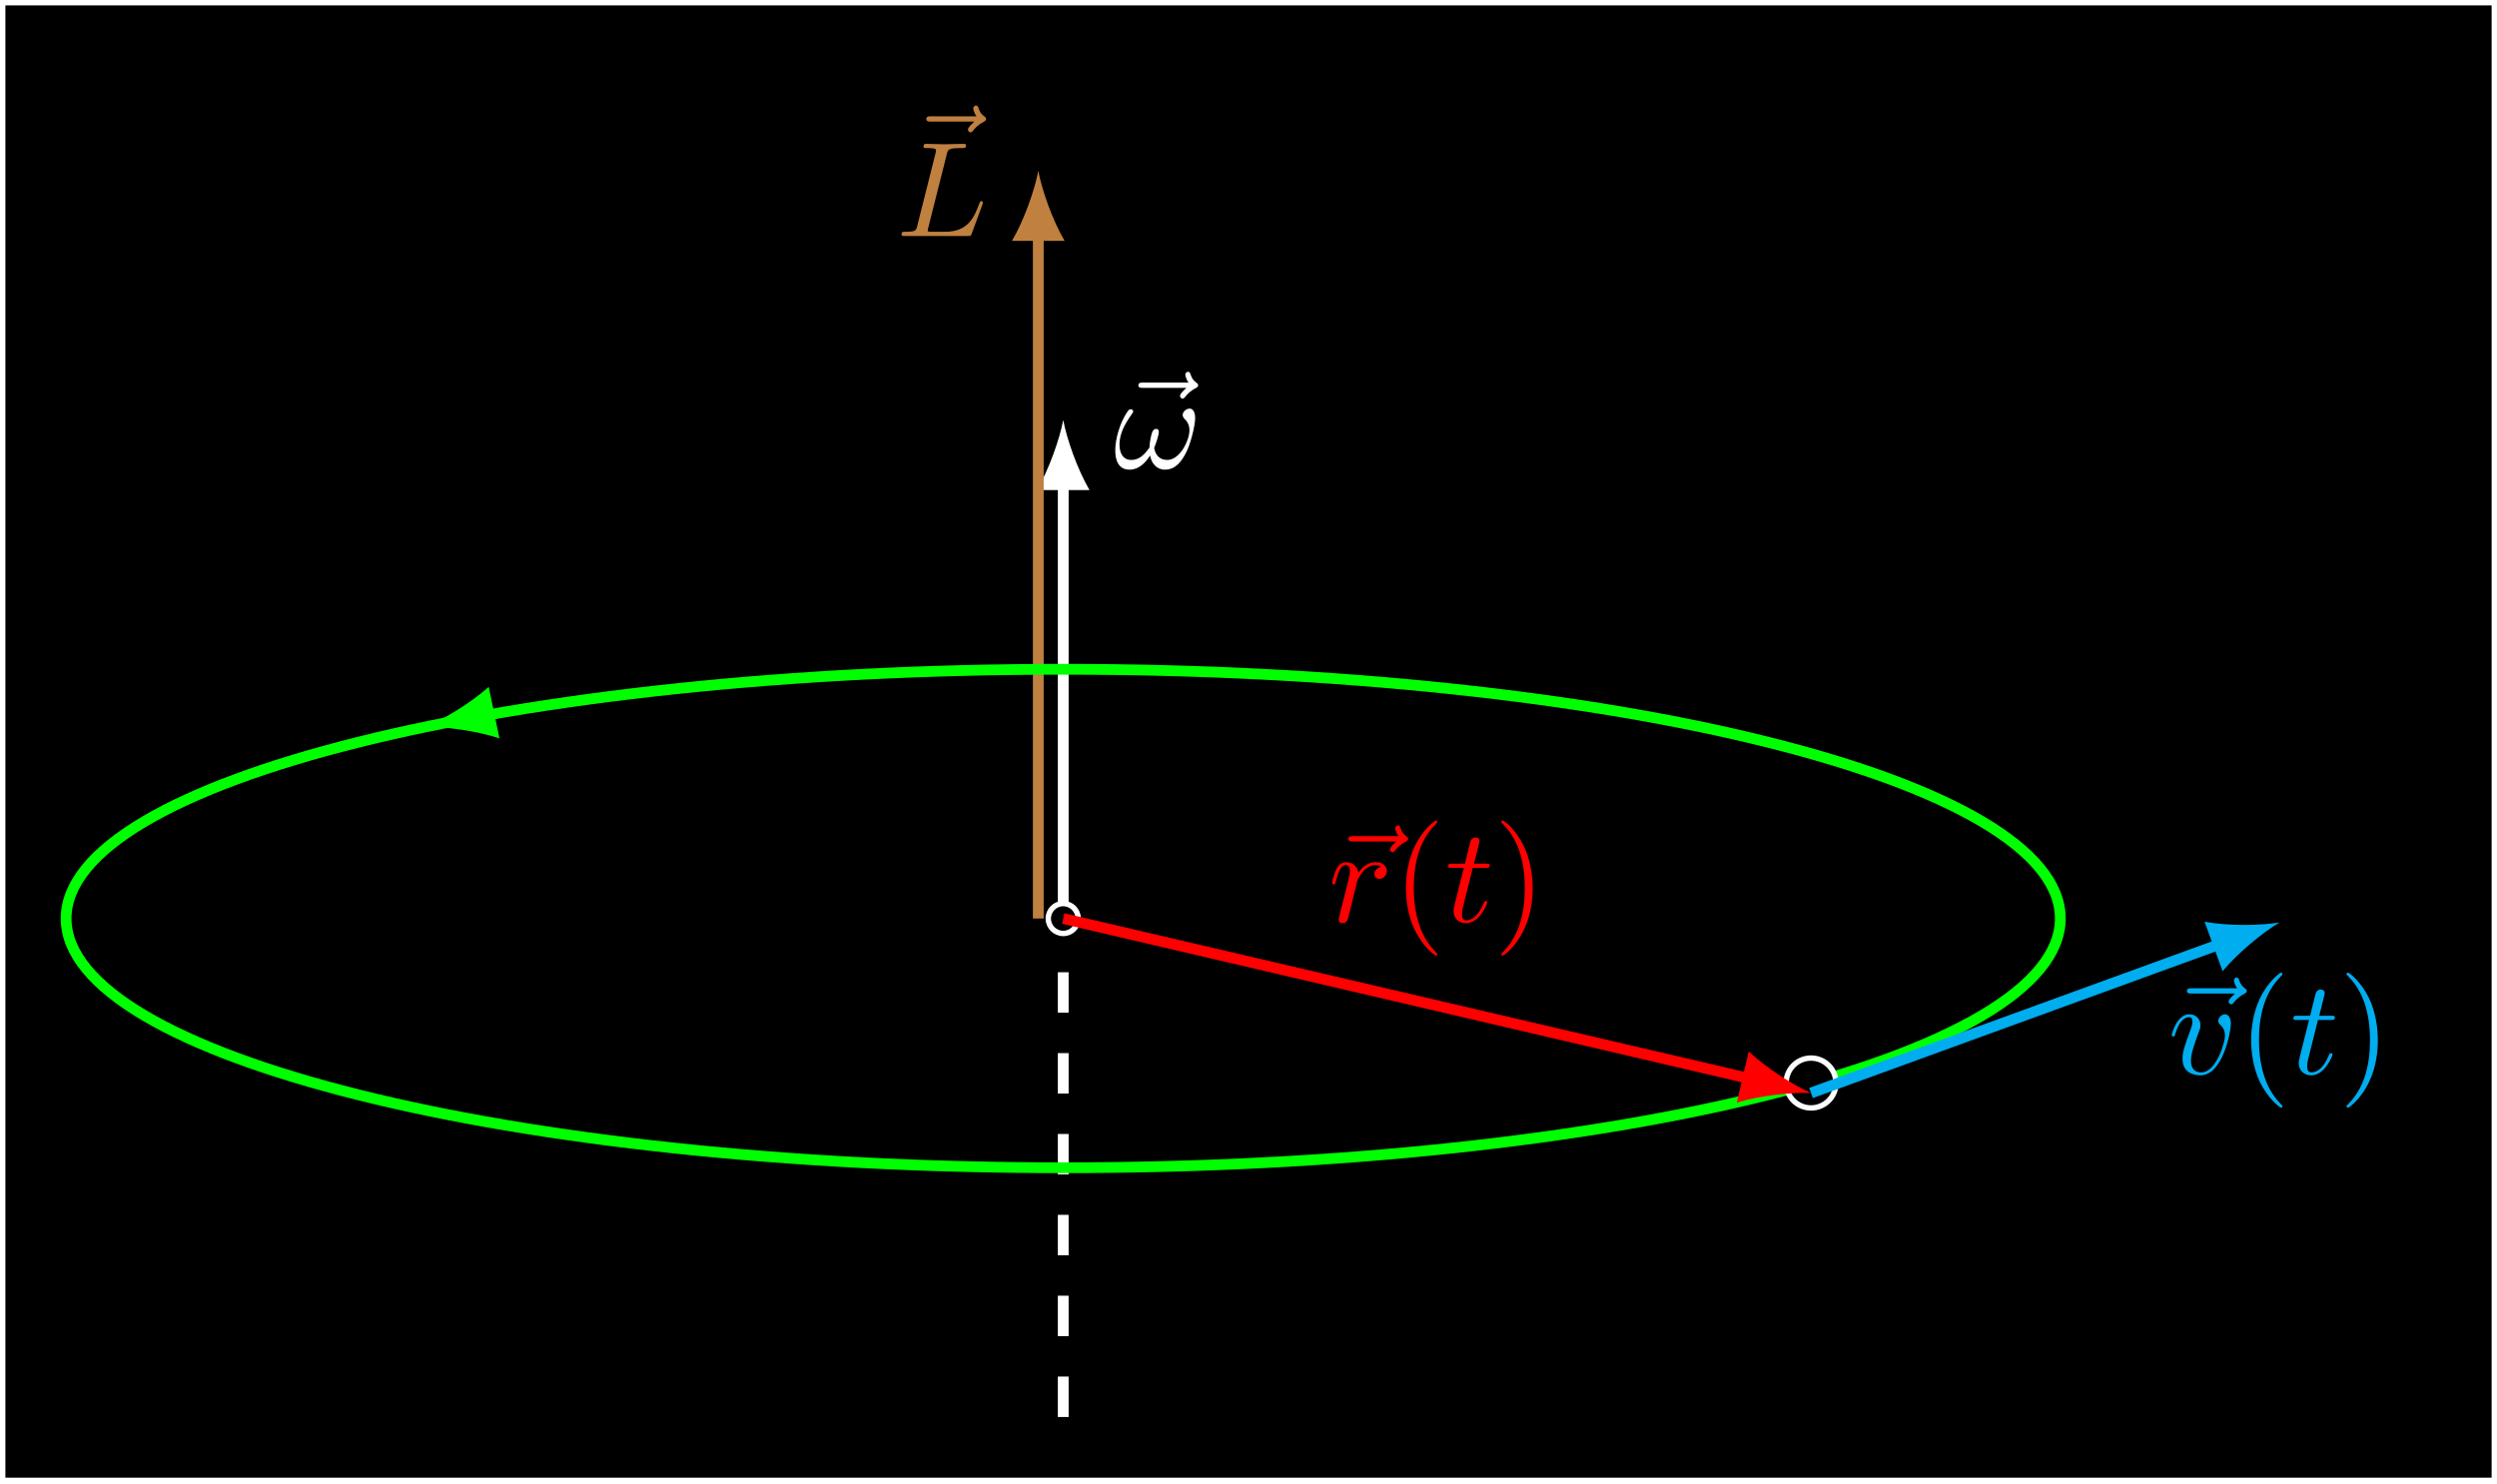
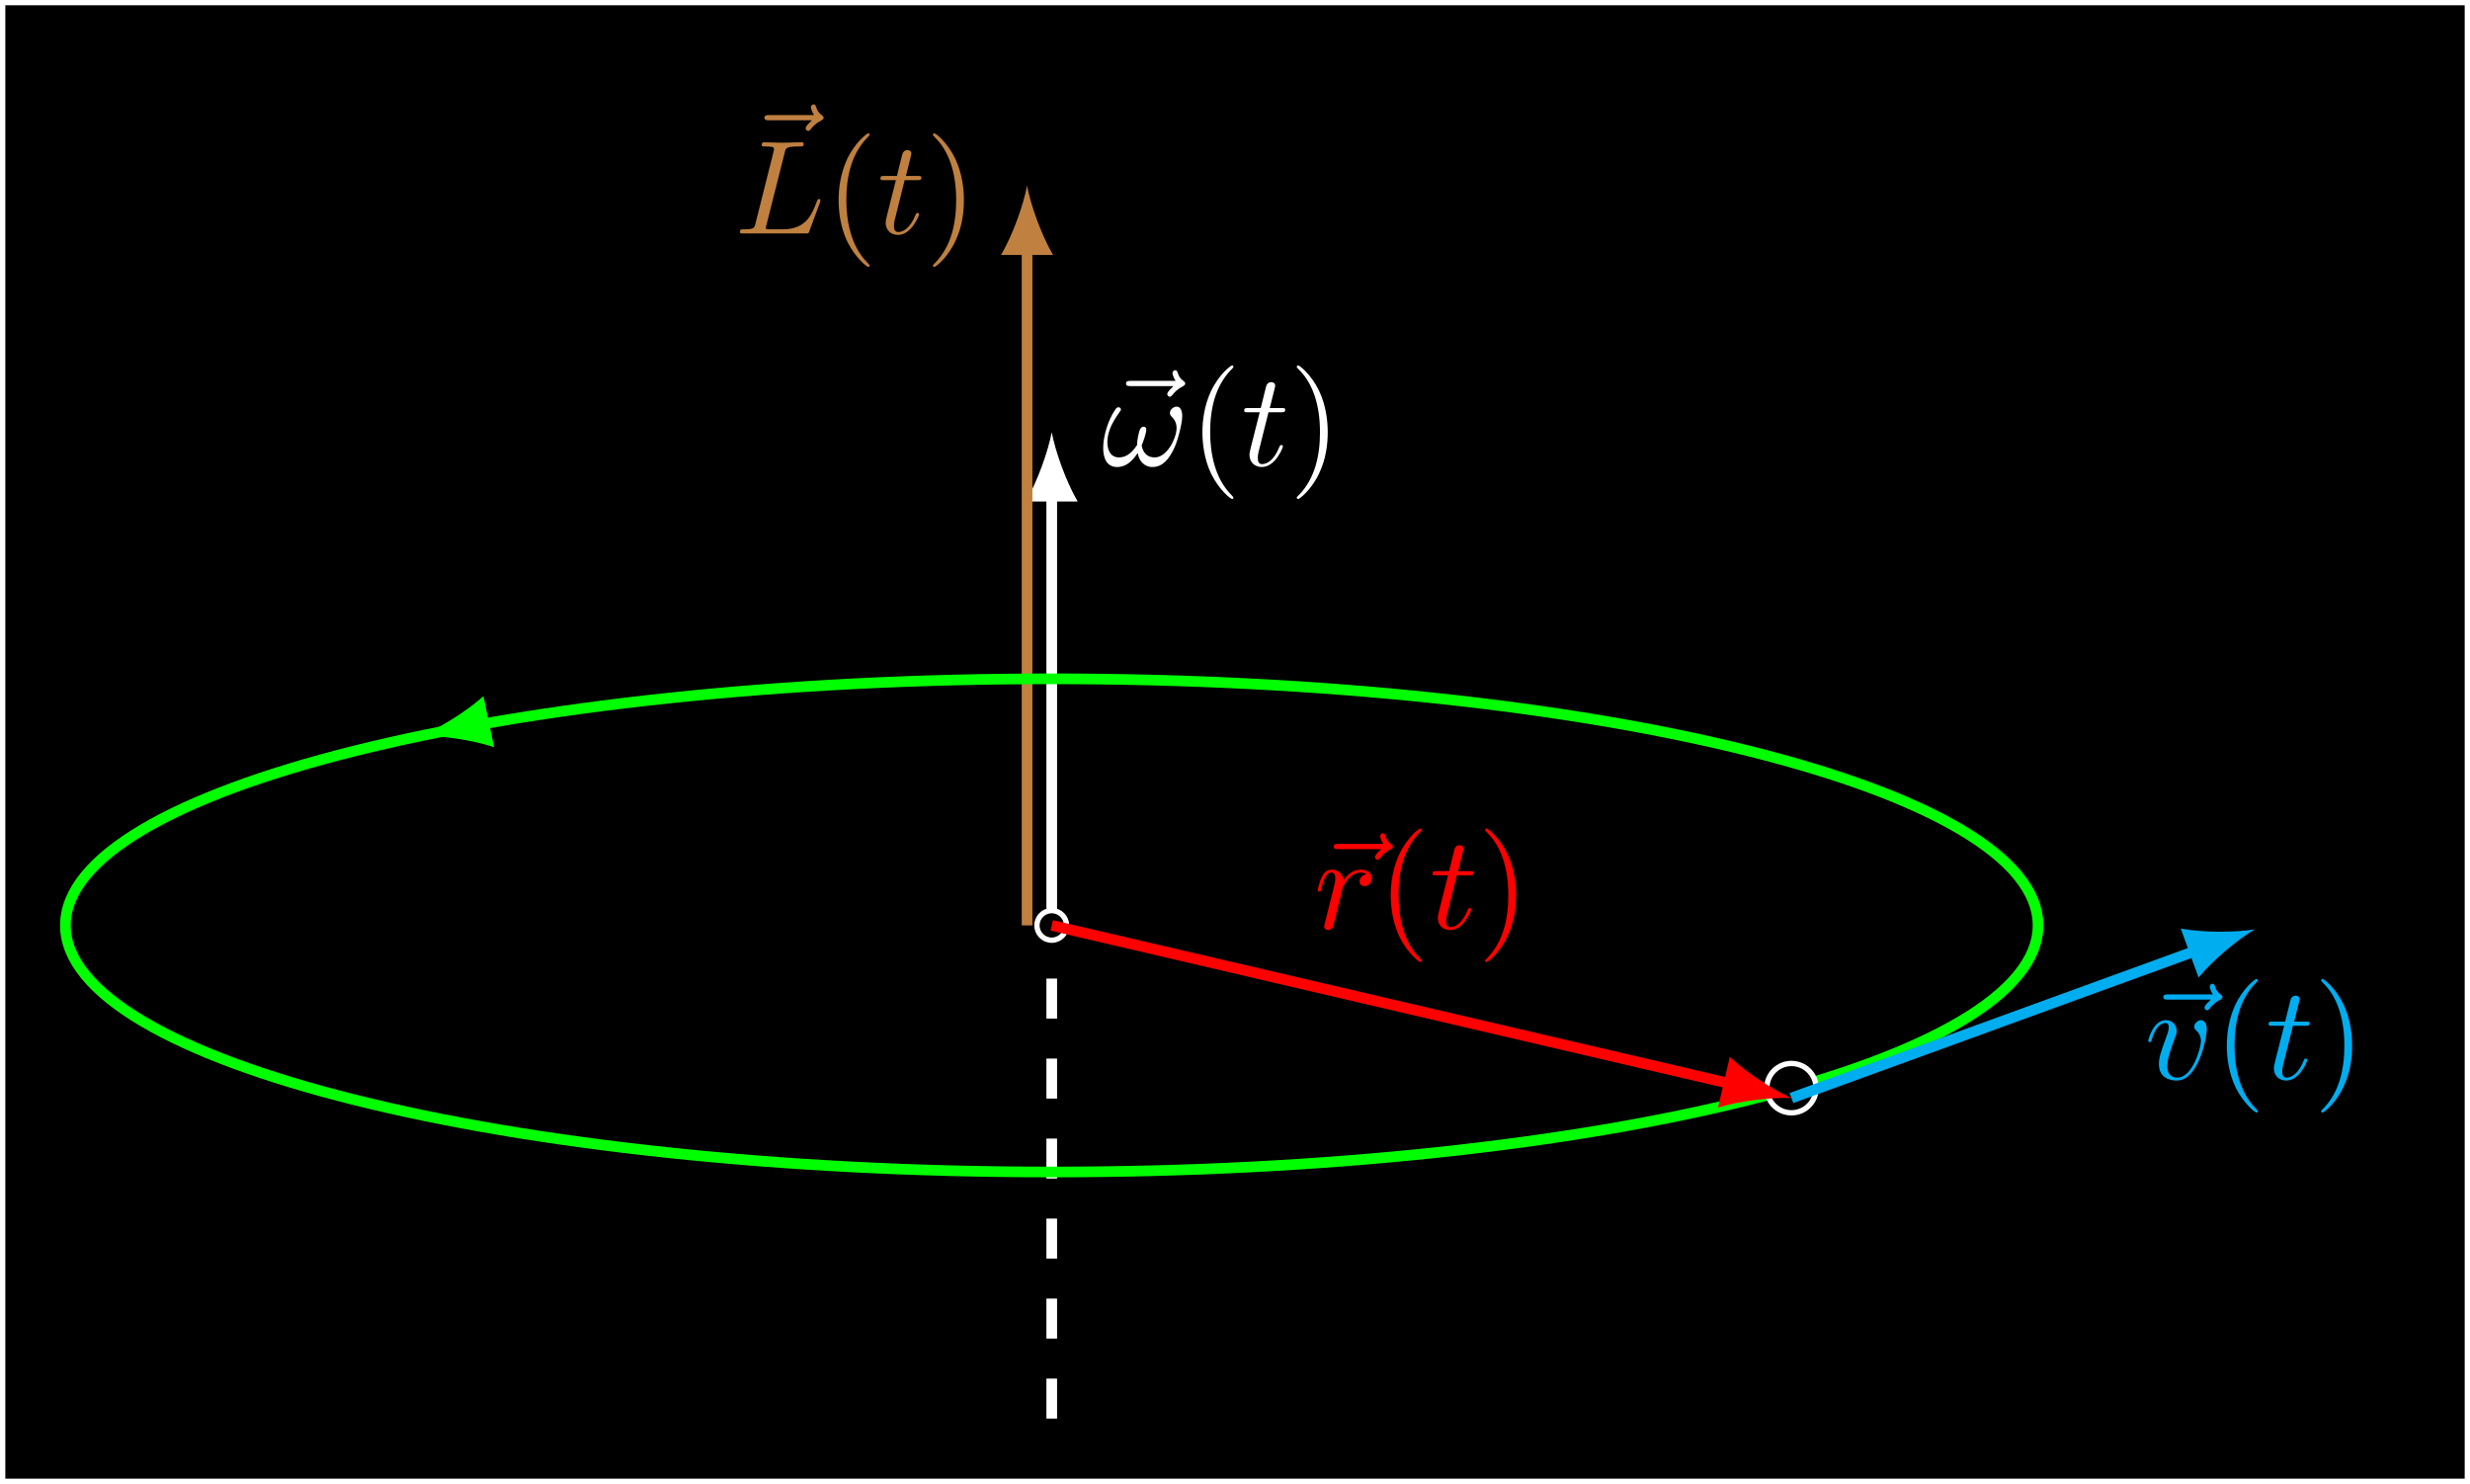
- <svg xmlns="http://www.w3.org/2000/svg" xmlns:xlink="http://www.w3.org/1999/xlink" width="184.568pt" height="109.641pt" viewBox="0 0 184.568 109.641" version="1.1">
+ <svg xmlns="http://www.w3.org/2000/svg" xmlns:xlink="http://www.w3.org/1999/xlink" width="184.568pt" height="110.886pt" viewBox="0 0 184.568 110.886" version="1.1">
  <defs>
    <g>
      <symbol overflow="visible" id="glyph0-0">
        <path style="stroke:none;" d="" />
      </symbol>
      <symbol overflow="visible" id="glyph0-1">
        <path style="stroke:none;" d="M 5.359 -5.938 C 5.219 -5.797 4.891 -5.516 4.891 -5.344 C 4.891 -5.25 4.984 -5.141 5.078 -5.141 C 5.172 -5.141 5.219 -5.219 5.281 -5.281 C 5.391 -5.422 5.625 -5.703 6.062 -5.922 C 6.125 -5.969 6.234 -6.016 6.234 -6.125 C 6.234 -6.234 6.156 -6.281 6.094 -6.328 C 5.875 -6.484 5.766 -6.656 5.688 -6.891 C 5.656 -6.984 5.625 -7.125 5.484 -7.125 C 5.344 -7.125 5.281 -6.984 5.281 -6.906 C 5.281 -6.859 5.359 -6.547 5.516 -6.328 L 2.156 -6.328 C 2 -6.328 1.812 -6.328 1.812 -6.125 C 1.812 -5.938 2 -5.938 2.156 -5.938 Z M 5.359 -5.938 " />
      </symbol>
      <symbol overflow="visible" id="glyph0-2">
        <path style="stroke:none;" d="M 6.031 -3.703 C 6.031 -4.156 5.859 -4.406 5.625 -4.406 C 5.375 -4.406 5.109 -4.172 5.109 -3.938 C 5.109 -3.844 5.156 -3.734 5.25 -3.641 C 5.422 -3.484 5.609 -3.219 5.609 -2.797 C 5.609 -2.406 5.406 -1.828 5.109 -1.375 C 4.812 -0.953 4.438 -0.609 3.969 -0.609 C 3.406 -0.609 3.094 -0.969 3 -1.5 C 3.109 -1.766 3.344 -2.406 3.344 -2.688 C 3.344 -2.797 3.297 -2.906 3.156 -2.906 C 3.078 -2.906 2.969 -2.875 2.891 -2.734 C 2.781 -2.531 2.656 -1.891 2.656 -1.531 C 2.328 -1.062 1.938 -0.609 1.312 -0.609 C 0.641 -0.609 0.438 -1.203 0.438 -1.75 C 0.438 -3 1.453 -4.047 1.453 -4.172 C 1.453 -4.281 1.375 -4.359 1.266 -4.359 C 1.141 -4.359 1.062 -4.234 1 -4.141 C 0.5 -3.406 0.125 -2.219 0.125 -1.312 C 0.125 -0.625 0.344 0.109 1.172 0.109 C 1.875 0.109 2.344 -0.391 2.703 -0.938 C 2.797 -0.359 3.188 0.109 3.797 0.109 C 4.578 0.109 5.047 -0.5 5.406 -1.25 C 5.656 -1.734 6.031 -3.094 6.031 -3.703 Z M 6.031 -3.703 " />
      </symbol>
      <symbol overflow="visible" id="glyph0-3">
+         <path style="stroke:none;" d="M 2.047 -3.984 L 2.984 -3.984 C 3.188 -3.984 3.297 -3.984 3.297 -4.188 C 3.297 -4.297 3.188 -4.297 3.016 -4.297 L 2.141 -4.297 C 2.5 -5.719 2.547 -5.906 2.547 -5.969 C 2.547 -6.141 2.422 -6.234 2.25 -6.234 C 2.219 -6.234 1.938 -6.234 1.859 -5.875 L 1.469 -4.297 L 0.531 -4.297 C 0.328 -4.297 0.234 -4.297 0.234 -4.109 C 0.234 -3.984 0.312 -3.984 0.516 -3.984 L 1.391 -3.984 C 0.672 -1.156 0.625 -0.984 0.625 -0.812 C 0.625 -0.266 1 0.109 1.547 0.109 C 2.562 0.109 3.125 -1.344 3.125 -1.422 C 3.125 -1.531 3.047 -1.531 3.016 -1.531 C 2.922 -1.531 2.906 -1.5 2.859 -1.391 C 2.438 -0.344 1.906 -0.109 1.562 -0.109 C 1.359 -0.109 1.25 -0.234 1.25 -0.562 C 1.25 -0.812 1.281 -0.875 1.312 -1.047 Z M 2.047 -3.984 " />
+       </symbol>
+       <symbol overflow="visible" id="glyph0-4">
        <path style="stroke:none;" d="M 3.734 -6.031 C 3.812 -6.391 3.844 -6.5 4.781 -6.5 C 5.078 -6.5 5.156 -6.5 5.156 -6.688 C 5.156 -6.812 5.047 -6.812 5 -6.812 C 4.672 -6.812 3.859 -6.781 3.531 -6.781 C 3.234 -6.781 2.5 -6.812 2.203 -6.812 C 2.141 -6.812 2.016 -6.812 2.016 -6.609 C 2.016 -6.5 2.109 -6.5 2.297 -6.5 C 2.312 -6.5 2.5 -6.5 2.672 -6.484 C 2.844 -6.453 2.938 -6.453 2.938 -6.312 C 2.938 -6.281 2.938 -6.25 2.906 -6.125 L 1.562 -0.781 C 1.469 -0.391 1.453 -0.312 0.656 -0.312 C 0.484 -0.312 0.391 -0.312 0.391 -0.109 C 0.391 0 0.484 0 0.656 0 L 5.281 0 C 5.516 0 5.516 0 5.578 -0.172 L 6.375 -2.328 C 6.406 -2.438 6.406 -2.453 6.406 -2.469 C 6.406 -2.5 6.375 -2.578 6.297 -2.578 C 6.203 -2.578 6.188 -2.516 6.125 -2.359 C 5.781 -1.453 5.344 -0.312 3.625 -0.312 L 2.688 -0.312 C 2.547 -0.312 2.516 -0.312 2.469 -0.312 C 2.359 -0.328 2.328 -0.344 2.328 -0.422 C 2.328 -0.453 2.328 -0.469 2.375 -0.641 Z M 3.734 -6.031 " />
      </symbol>
-       <symbol overflow="visible" id="glyph0-4">
+       <symbol overflow="visible" id="glyph0-5">
        <path style="stroke:none;" d="M 0.875 -0.594 C 0.844 -0.438 0.781 -0.203 0.781 -0.156 C 0.781 0.016 0.922 0.109 1.078 0.109 C 1.203 0.109 1.375 0.031 1.453 -0.172 C 1.469 -0.203 1.797 -1.562 1.844 -1.75 C 1.922 -2.078 2.109 -2.766 2.156 -3.047 C 2.203 -3.172 2.484 -3.641 2.719 -3.859 C 2.797 -3.922 3.094 -4.188 3.516 -4.188 C 3.781 -4.188 3.922 -4.062 3.938 -4.062 C 3.641 -4.016 3.422 -3.781 3.422 -3.516 C 3.422 -3.359 3.531 -3.172 3.797 -3.172 C 4.062 -3.172 4.344 -3.406 4.344 -3.766 C 4.344 -4.109 4.031 -4.406 3.516 -4.406 C 2.875 -4.406 2.438 -3.922 2.25 -3.641 C 2.156 -4.094 1.797 -4.406 1.328 -4.406 C 0.875 -4.406 0.688 -4.016 0.594 -3.844 C 0.422 -3.5 0.297 -2.906 0.297 -2.875 C 0.297 -2.766 0.391 -2.766 0.406 -2.766 C 0.516 -2.766 0.516 -2.781 0.578 -3 C 0.75 -3.703 0.953 -4.188 1.312 -4.188 C 1.469 -4.188 1.609 -4.109 1.609 -3.734 C 1.609 -3.516 1.578 -3.406 1.453 -2.891 Z M 0.875 -0.594 " />
-       </symbol>
-       <symbol overflow="visible" id="glyph0-5">
-         <path style="stroke:none;" d="M 2.047 -3.984 L 2.984 -3.984 C 3.188 -3.984 3.297 -3.984 3.297 -4.188 C 3.297 -4.297 3.188 -4.297 3.016 -4.297 L 2.141 -4.297 C 2.5 -5.719 2.547 -5.906 2.547 -5.969 C 2.547 -6.141 2.422 -6.234 2.25 -6.234 C 2.219 -6.234 1.938 -6.234 1.859 -5.875 L 1.469 -4.297 L 0.531 -4.297 C 0.328 -4.297 0.234 -4.297 0.234 -4.109 C 0.234 -3.984 0.312 -3.984 0.516 -3.984 L 1.391 -3.984 C 0.672 -1.156 0.625 -0.984 0.625 -0.812 C 0.625 -0.266 1 0.109 1.547 0.109 C 2.562 0.109 3.125 -1.344 3.125 -1.422 C 3.125 -1.531 3.047 -1.531 3.016 -1.531 C 2.922 -1.531 2.906 -1.5 2.859 -1.391 C 2.438 -0.344 1.906 -0.109 1.562 -0.109 C 1.359 -0.109 1.25 -0.234 1.25 -0.562 C 1.25 -0.812 1.281 -0.875 1.312 -1.047 Z M 2.047 -3.984 " />
      </symbol>
      <symbol overflow="visible" id="glyph0-6">
        <path style="stroke:none;" d="M 4.672 -3.703 C 4.672 -4.25 4.406 -4.406 4.234 -4.406 C 3.984 -4.406 3.734 -4.141 3.734 -3.922 C 3.734 -3.797 3.781 -3.734 3.891 -3.625 C 4.109 -3.422 4.234 -3.172 4.234 -2.812 C 4.234 -2.391 3.625 -0.109 2.469 -0.109 C 1.953 -0.109 1.719 -0.453 1.719 -0.984 C 1.719 -1.531 2 -2.266 2.297 -3.094 C 2.375 -3.266 2.422 -3.406 2.422 -3.594 C 2.422 -4.031 2.109 -4.406 1.609 -4.406 C 0.672 -4.406 0.297 -2.953 0.297 -2.875 C 0.297 -2.766 0.391 -2.766 0.406 -2.766 C 0.516 -2.766 0.516 -2.797 0.562 -2.953 C 0.859 -3.953 1.281 -4.188 1.578 -4.188 C 1.656 -4.188 1.828 -4.188 1.828 -3.875 C 1.828 -3.625 1.719 -3.344 1.656 -3.172 C 1.219 -2.016 1.094 -1.562 1.094 -1.125 C 1.094 -0.047 1.969 0.109 2.422 0.109 C 4.094 0.109 4.672 -3.188 4.672 -3.703 Z M 4.672 -3.703 " />
      </symbol>
      <symbol overflow="visible" id="glyph1-0">
        <path style="stroke:none;" d="" />
      </symbol>
      <symbol overflow="visible" id="glyph1-1">
        <path style="stroke:none;" d="M 3.297 2.391 C 3.297 2.359 3.297 2.344 3.125 2.172 C 1.891 0.922 1.562 -0.969 1.562 -2.5 C 1.562 -4.234 1.938 -5.969 3.172 -7.203 C 3.297 -7.328 3.297 -7.344 3.297 -7.375 C 3.297 -7.453 3.266 -7.484 3.203 -7.484 C 3.094 -7.484 2.203 -6.797 1.609 -5.531 C 1.109 -4.438 0.984 -3.328 0.984 -2.5 C 0.984 -1.719 1.094 -0.516 1.641 0.625 C 2.25 1.844 3.094 2.5 3.203 2.5 C 3.266 2.5 3.297 2.469 3.297 2.391 Z M 3.297 2.391 " />
      </symbol>
      <symbol overflow="visible" id="glyph1-2">
        <path style="stroke:none;" d="M 2.875 -2.5 C 2.875 -3.266 2.766 -4.469 2.219 -5.609 C 1.625 -6.828 0.766 -7.484 0.672 -7.484 C 0.609 -7.484 0.562 -7.438 0.562 -7.375 C 0.562 -7.344 0.562 -7.328 0.75 -7.141 C 1.734 -6.156 2.297 -4.578 2.297 -2.5 C 2.297 -0.781 1.938 0.969 0.703 2.219 C 0.562 2.344 0.562 2.359 0.562 2.391 C 0.562 2.453 0.609 2.5 0.672 2.5 C 0.766 2.5 1.672 1.812 2.25 0.547 C 2.766 -0.547 2.875 -1.656 2.875 -2.5 Z M 2.875 -2.5 " />
      </symbol>
    </g>
    <clipPath id="clip1">
-       <path d="M 0 0 L 184.566 0 L 184.566 109.641 L 0 109.641 Z M 0 0 " />
+       <path d="M 0 0 L 184.566 0 L 184.566 110.887 L 0 110.887 Z M 0 0 " />
    </clipPath>
  </defs>
  <g id="surface1">
    <g clip-path="url(#clip1)" clip-rule="nonzero">
-       <path style="fill-rule:nonzero;fill:rgb(0%,0%,0%);fill-opacity:1;stroke-width:0.399;stroke-linecap:butt;stroke-linejoin:miter;stroke:rgb(100%,100%,100%);stroke-opacity:1;stroke-miterlimit:10;" d="M -78.389 32.163 L -78.389 141.405 L 105.783 141.405 L 105.783 32.163 Z M -78.389 32.163 " transform="matrix(1,0,0,-1,78.588,141.604)" />
+       <path style="fill-rule:nonzero;fill:rgb(0%,0%,0%);fill-opacity:1;stroke-width:0.399;stroke-linecap:butt;stroke-linejoin:miter;stroke:rgb(100%,100%,100%);stroke-opacity:1;stroke-miterlimit:10;" d="M -78.389 32.161 L -78.389 142.654 L 105.783 142.654 L 105.783 32.161 Z M -78.389 32.161 " transform="matrix(1,0,0,-1,78.588,142.849)" />
    </g>
-     <path style="fill:none;stroke-width:0.797;stroke-linecap:butt;stroke-linejoin:miter;stroke:rgb(100%,100%,100%);stroke-opacity:1;stroke-dasharray:2.989,2.989;stroke-miterlimit:10;" d="M 0.002 36.85 L 0.002 73.702 " transform="matrix(1,0,0,-1,78.588,141.604)" />
-     <path style="fill:none;stroke-width:0.797;stroke-linecap:butt;stroke-linejoin:miter;stroke:rgb(100%,100%,100%);stroke-opacity:1;stroke-miterlimit:10;" d="M 0.002 73.702 L 0.002 105.889 " transform="matrix(1,0,0,-1,78.588,141.604)" />
-     <path style=" stroke:none;fill-rule:nonzero;fill:rgb(100%,100%,100%);fill-opacity:1;" d="M 78.59 31.051 C 78.328 32.434 77.551 34.676 76.645 36.23 L 80.531 36.23 C 79.625 34.676 78.848 32.434 78.59 31.051 " />
+     <path style="fill:none;stroke-width:0.797;stroke-linecap:butt;stroke-linejoin:miter;stroke:rgb(100%,100%,100%);stroke-opacity:1;stroke-dasharray:2.989,2.989;stroke-miterlimit:10;" d="M 0.002 36.849 L 0.002 73.701 " transform="matrix(1,0,0,-1,78.588,142.849)" />
+     <path style="fill:none;stroke-width:0.797;stroke-linecap:butt;stroke-linejoin:miter;stroke:rgb(100%,100%,100%);stroke-opacity:1;stroke-miterlimit:10;" d="M 0.002 73.701 L 0.002 105.892 " transform="matrix(1,0,0,-1,78.588,142.849)" />
+     <path style=" stroke:none;fill-rule:nonzero;fill:rgb(100%,100%,100%);fill-opacity:1;" d="M 78.59 32.297 C 78.328 33.676 77.551 35.922 76.645 37.477 L 80.531 37.477 C 79.625 35.922 78.848 33.676 78.59 32.297 " />
    <g style="fill:rgb(100%,100%,100%);fill-opacity:1;">
-       <use xlink:href="#glyph0-1" x="82.33" y="34.612" />
+       <use xlink:href="#glyph0-1" x="82.33" y="34.788" />
    </g>
    <g style="fill:rgb(100%,100%,100%);fill-opacity:1;">
-       <use xlink:href="#glyph0-2" x="82.31" y="34.612" />
+       <use xlink:href="#glyph0-2" x="82.31" y="34.788" />
    </g>
-     <path style="fill:none;stroke-width:0.797;stroke-linecap:butt;stroke-linejoin:miter;stroke:rgb(75%,50%,25%);stroke-opacity:1;stroke-miterlimit:10;" d="M -1.842 73.702 L -1.842 124.315 " transform="matrix(1,0,0,-1,78.588,141.604)" />
-     <path style=" stroke:none;fill-rule:nonzero;fill:rgb(75%,50%,25%);fill-opacity:1;" d="M 76.746 12.625 C 76.488 14.008 75.711 16.254 74.801 17.805 L 78.688 17.805 C 77.781 16.254 77.004 14.008 76.746 12.625 " />
+     <g style="fill:rgb(100%,100%,100%);fill-opacity:1;">
+       <use xlink:href="#glyph1-1" x="88.866" y="34.788" />
+     </g>
+     <g style="fill:rgb(100%,100%,100%);fill-opacity:1;">
+       <use xlink:href="#glyph0-3" x="92.74" y="34.788" />
+     </g>
+     <g style="fill:rgb(100%,100%,100%);fill-opacity:1;">
+       <use xlink:href="#glyph1-2" x="96.338" y="34.788" />
+     </g>
+     <path style="fill:none;stroke-width:0.797;stroke-linecap:butt;stroke-linejoin:miter;stroke:rgb(75%,50%,25%);stroke-opacity:1;stroke-miterlimit:10;" d="M -1.842 73.701 L -1.842 124.314 " transform="matrix(1,0,0,-1,78.588,142.849)" />
+     <path style=" stroke:none;fill-rule:nonzero;fill:rgb(75%,50%,25%);fill-opacity:1;" d="M 76.746 13.871 C 76.488 15.254 75.711 17.496 74.801 19.051 L 78.688 19.051 C 77.781 17.496 77.004 15.254 76.746 13.871 " />
    <g style="fill:rgb(75%,50%,25%);fill-opacity:1;">
-       <use xlink:href="#glyph0-1" x="66.656" y="14.927" />
+       <use xlink:href="#glyph0-1" x="55.31" y="14.927" />
    </g>
    <g style="fill:rgb(75%,50%,25%);fill-opacity:1;">
-       <use xlink:href="#glyph0-3" x="66.246" y="17.446" />
+       <use xlink:href="#glyph0-4" x="54.9" y="17.445" />
    </g>
-     <path style="fill-rule:nonzero;fill:rgb(0%,0%,0%);fill-opacity:1;stroke-width:0.399;stroke-linecap:butt;stroke-linejoin:miter;stroke:rgb(100%,100%,100%);stroke-opacity:1;stroke-miterlimit:10;" d="M 1.107 73.702 C 1.107 74.311 0.611 74.807 0.002 74.807 C -0.611 74.807 -1.104 74.311 -1.104 73.702 C -1.104 73.092 -0.611 72.596 0.002 72.596 C 0.611 72.596 1.107 73.092 1.107 73.702 Z M 1.107 73.702 " transform="matrix(1,0,0,-1,78.588,141.604)" />
-     <path style="fill:none;stroke-width:0.797;stroke-linecap:butt;stroke-linejoin:miter;stroke:rgb(0%,100%,0%);stroke-opacity:1;stroke-miterlimit:10;" d="M 73.701 73.702 C 73.701 83.877 40.705 92.127 0.002 92.127 C -40.705 92.127 -73.701 83.877 -73.701 73.702 C -73.701 63.526 -40.705 55.276 0.002 55.276 C 40.705 55.276 73.701 63.526 73.701 73.702 Z M 73.701 73.702 " transform="matrix(1,0,0,-1,78.588,141.604)" />
-     <path style=" stroke:none;fill-rule:nonzero;fill:rgb(0%,100%,0%);fill-opacity:1;" d="M 31.441 53.738 C 32.848 53.711 35.207 54.016 36.918 54.586 L 36.125 50.777 C 34.785 51.984 32.742 53.203 31.441 53.738 " />
-     <path style="fill-rule:nonzero;fill:rgb(0%,0%,0%);fill-opacity:1;stroke-width:0.399;stroke-linecap:butt;stroke-linejoin:miter;stroke:rgb(100%,100%,100%);stroke-opacity:1;stroke-miterlimit:10;" d="M 57.119 61.541 C 57.119 62.557 56.295 63.385 55.275 63.385 C 54.26 63.385 53.435 62.557 53.435 61.541 C 53.435 60.522 54.26 59.698 55.275 59.698 C 56.295 59.698 57.119 60.522 57.119 61.541 Z M 57.119 61.541 " transform="matrix(1,0,0,-1,78.588,141.604)" />
-     <path style="fill:none;stroke-width:0.797;stroke-linecap:butt;stroke-linejoin:miter;stroke:rgb(100%,0%,0%);stroke-opacity:1;stroke-miterlimit:10;" d="M 0.002 73.702 L 50.732 61.866 " transform="matrix(1,0,0,-1,78.588,141.604)" />
-     <path style=" stroke:none;fill-rule:nonzero;fill:rgb(100%,0%,0%);fill-opacity:1;" d="M 133.863 80.801 C 132.578 80.234 130.566 78.965 129.258 77.73 L 128.375 81.516 C 130.094 80.984 132.461 80.738 133.863 80.801 " />
+     <g style="fill:rgb(75%,50%,25%);fill-opacity:1;">
+       <use xlink:href="#glyph1-1" x="61.68" y="17.445" />
+     </g>
+     <g style="fill:rgb(75%,50%,25%);fill-opacity:1;">
+       <use xlink:href="#glyph0-3" x="65.554" y="17.445" />
+     </g>
+     <g style="fill:rgb(75%,50%,25%);fill-opacity:1;">
+       <use xlink:href="#glyph1-2" x="69.152" y="17.445" />
+     </g>
+     <path style="fill-rule:nonzero;fill:rgb(0%,0%,0%);fill-opacity:1;stroke-width:0.399;stroke-linecap:butt;stroke-linejoin:miter;stroke:rgb(100%,100%,100%);stroke-opacity:1;stroke-miterlimit:10;" d="M 1.107 73.701 C 1.107 74.314 0.611 74.806 0.002 74.806 C -0.611 74.806 -1.104 74.314 -1.104 73.701 C -1.104 73.091 -0.611 72.595 0.002 72.595 C 0.611 72.595 1.107 73.091 1.107 73.701 Z M 1.107 73.701 " transform="matrix(1,0,0,-1,78.588,142.849)" />
+     <path style="fill:none;stroke-width:0.797;stroke-linecap:butt;stroke-linejoin:miter;stroke:rgb(0%,100%,0%);stroke-opacity:1;stroke-miterlimit:10;" d="M 73.701 73.701 C 73.701 83.876 40.705 92.126 0.002 92.126 C -40.705 92.126 -73.701 83.876 -73.701 73.701 C -73.701 63.525 -40.705 55.275 0.002 55.275 C 40.705 55.275 73.701 63.525 73.701 73.701 Z M 73.701 73.701 " transform="matrix(1,0,0,-1,78.588,142.849)" />
+     <path style=" stroke:none;fill-rule:nonzero;fill:rgb(0%,100%,0%);fill-opacity:1;" d="M 31.441 54.984 C 32.848 54.957 35.207 55.262 36.918 55.832 L 36.125 52.02 C 34.785 53.227 32.742 54.449 31.441 54.984 " />
+     <path style="fill-rule:nonzero;fill:rgb(0%,0%,0%);fill-opacity:1;stroke-width:0.399;stroke-linecap:butt;stroke-linejoin:miter;stroke:rgb(100%,100%,100%);stroke-opacity:1;stroke-miterlimit:10;" d="M 57.119 61.54 C 57.119 62.56 56.295 63.384 55.275 63.384 C 54.26 63.384 53.435 62.56 53.435 61.54 C 53.435 60.525 54.26 59.697 55.275 59.697 C 56.295 59.697 57.119 60.525 57.119 61.54 Z M 57.119 61.54 " transform="matrix(1,0,0,-1,78.588,142.849)" />
+     <path style="fill:none;stroke-width:0.797;stroke-linecap:butt;stroke-linejoin:miter;stroke:rgb(100%,0%,0%);stroke-opacity:1;stroke-miterlimit:10;" d="M 0.002 73.701 L 50.732 61.865 " transform="matrix(1,0,0,-1,78.588,142.849)" />
+     <path style=" stroke:none;fill-rule:nonzero;fill:rgb(100%,0%,0%);fill-opacity:1;" d="M 133.863 82.047 C 132.578 81.48 130.566 80.211 129.258 78.973 L 128.375 82.762 C 130.094 82.23 132.461 81.984 133.863 82.047 " />
    <g style="fill:rgb(100%,0%,0%);fill-opacity:1;">
-       <use xlink:href="#glyph0-1" x="97.849" y="68.143" />
+       <use xlink:href="#glyph0-1" x="97.849" y="69.388" />
    </g>
    <g style="fill:rgb(100%,0%,0%);fill-opacity:1;">
-       <use xlink:href="#glyph0-4" x="98.168" y="68.143" />
+       <use xlink:href="#glyph0-5" x="98.168" y="69.388" />
    </g>
    <g style="fill:rgb(100%,0%,0%);fill-opacity:1;">
-       <use xlink:href="#glyph1-1" x="102.938" y="68.143" />
+       <use xlink:href="#glyph1-1" x="102.938" y="69.388" />
    </g>
    <g style="fill:rgb(100%,0%,0%);fill-opacity:1;">
-       <use xlink:href="#glyph0-5" x="106.813" y="68.143" />
+       <use xlink:href="#glyph0-3" x="106.813" y="69.388" />
    </g>
    <g style="fill:rgb(100%,0%,0%);fill-opacity:1;">
-       <use xlink:href="#glyph1-2" x="110.41" y="68.143" />
+       <use xlink:href="#glyph1-2" x="110.41" y="69.388" />
    </g>
-     <path style="fill:none;stroke-width:0.797;stroke-linecap:butt;stroke-linejoin:miter;stroke:rgb(0%,67.839%,93.729%);stroke-opacity:1;stroke-miterlimit:10;" d="M 55.275 60.803 L 85.517 71.811 " transform="matrix(1,0,0,-1,78.588,141.604)" />
-     <path style=" stroke:none;fill-rule:nonzero;fill:rgb(0%,67.839%,93.729%);fill-opacity:1;" d="M 168.492 68.195 C 167.105 68.426 164.727 68.465 162.953 68.141 L 164.285 71.797 C 165.438 70.414 167.281 68.914 168.492 68.195 " />
+     <path style="fill:none;stroke-width:0.797;stroke-linecap:butt;stroke-linejoin:miter;stroke:rgb(0%,67.839%,93.729%);stroke-opacity:1;stroke-miterlimit:10;" d="M 55.275 60.802 L 85.517 71.81 " transform="matrix(1,0,0,-1,78.588,142.849)" />
+     <path style=" stroke:none;fill-rule:nonzero;fill:rgb(0%,67.839%,93.729%);fill-opacity:1;" d="M 168.492 69.441 C 167.105 69.672 164.727 69.707 162.953 69.387 L 164.285 73.043 C 165.438 71.656 167.281 70.156 168.492 69.441 " />
    <g style="fill:rgb(0%,67.839%,93.729%);fill-opacity:1;">
-       <use xlink:href="#glyph0-1" x="159.839" y="79.388" />
+       <use xlink:href="#glyph0-1" x="159.839" y="80.633" />
    </g>
    <g style="fill:rgb(0%,67.839%,93.729%);fill-opacity:1;">
-       <use xlink:href="#glyph0-6" x="160.228" y="79.388" />
+       <use xlink:href="#glyph0-6" x="160.228" y="80.633" />
    </g>
    <g style="fill:rgb(0%,67.839%,93.729%);fill-opacity:1;">
-       <use xlink:href="#glyph1-1" x="165.412" y="79.388" />
+       <use xlink:href="#glyph1-1" x="165.412" y="80.633" />
    </g>
    <g style="fill:rgb(0%,67.839%,93.729%);fill-opacity:1;">
-       <use xlink:href="#glyph0-5" x="169.287" y="79.388" />
+       <use xlink:href="#glyph0-3" x="169.287" y="80.633" />
    </g>
    <g style="fill:rgb(0%,67.839%,93.729%);fill-opacity:1;">
-       <use xlink:href="#glyph1-2" x="172.884" y="79.388" />
+       <use xlink:href="#glyph1-2" x="172.884" y="80.633" />
    </g>
  </g>
</svg>
